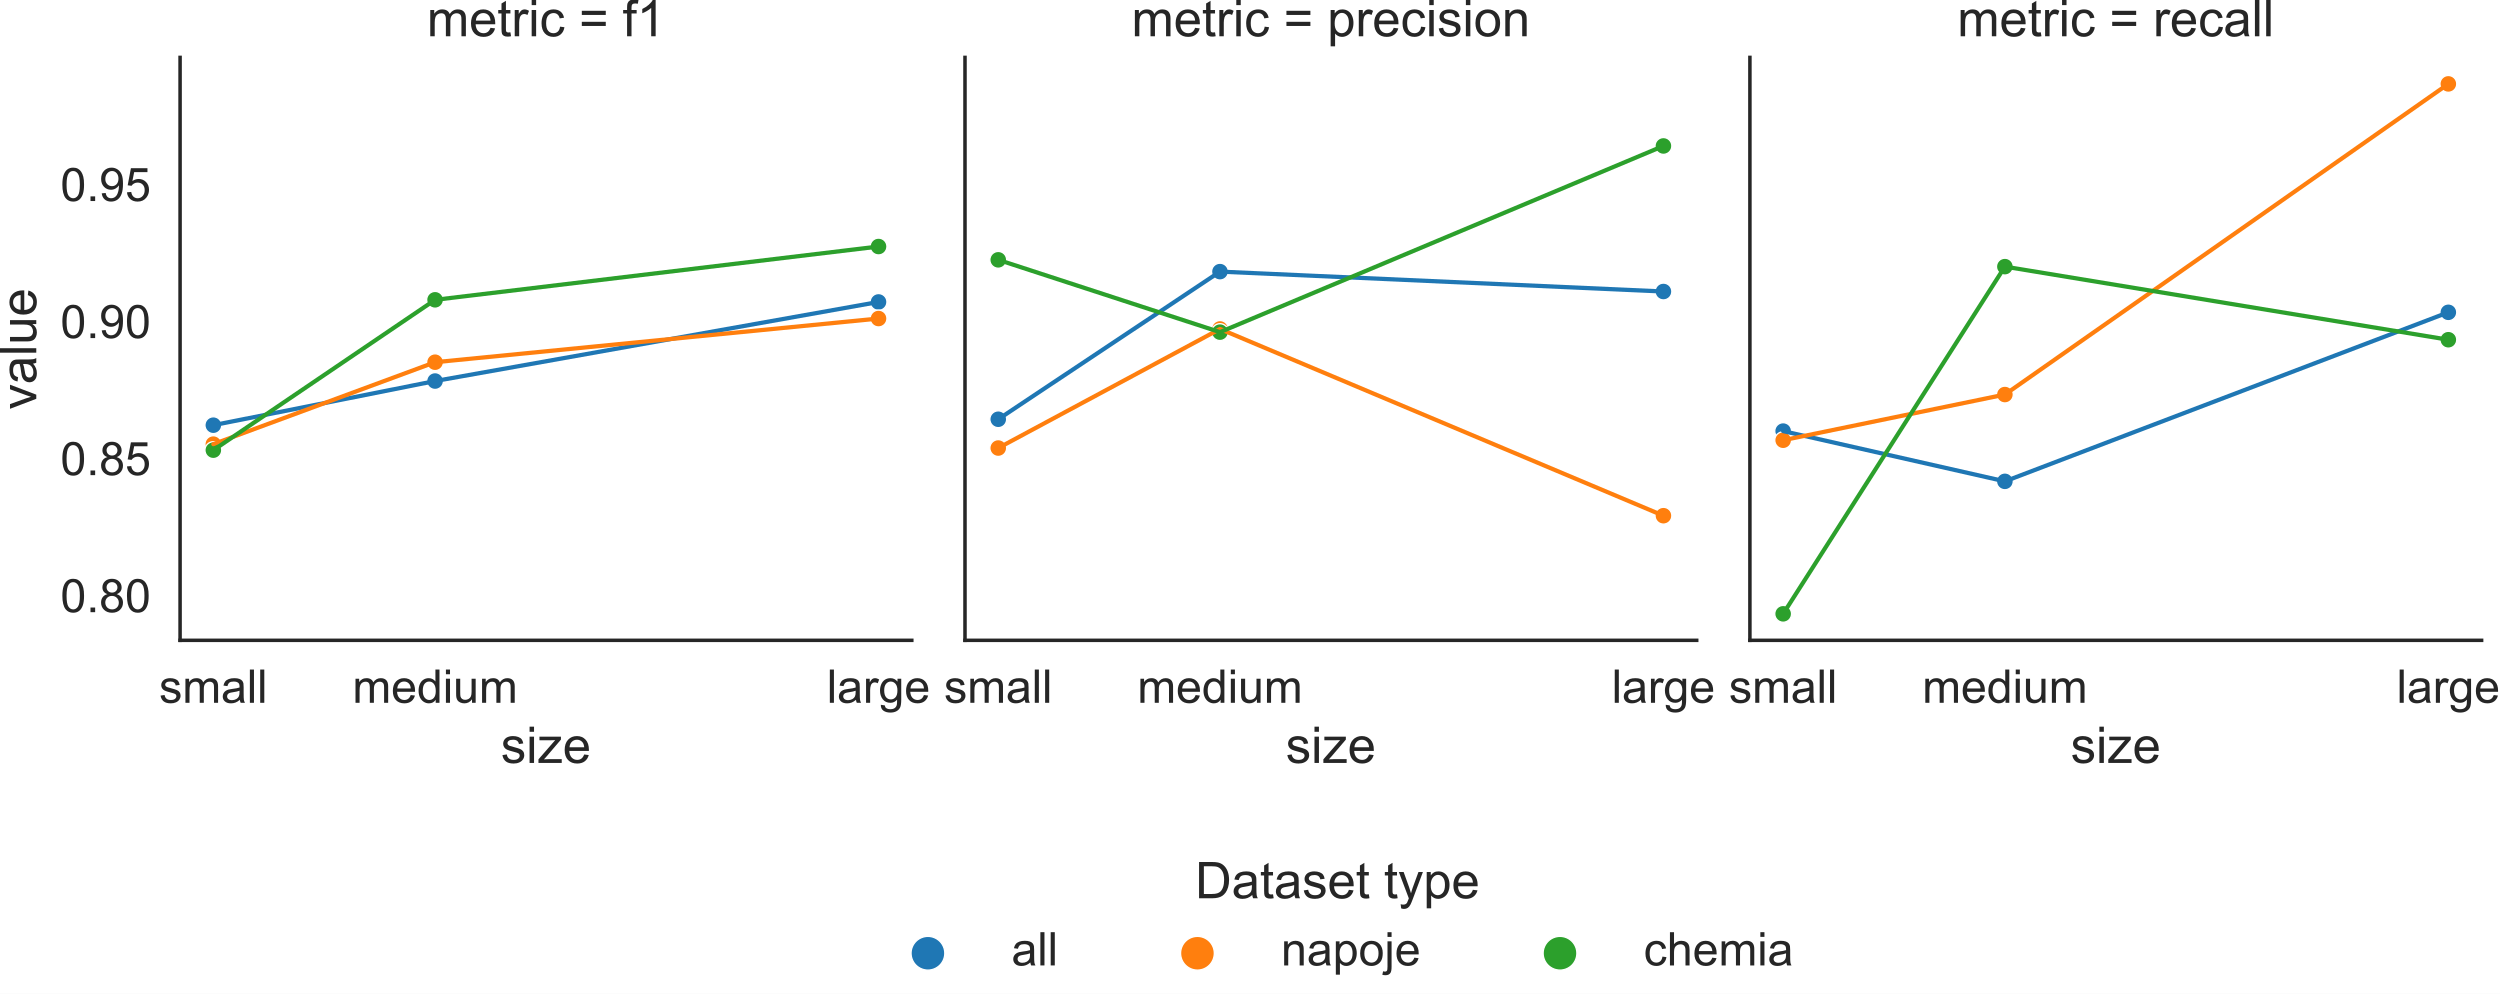
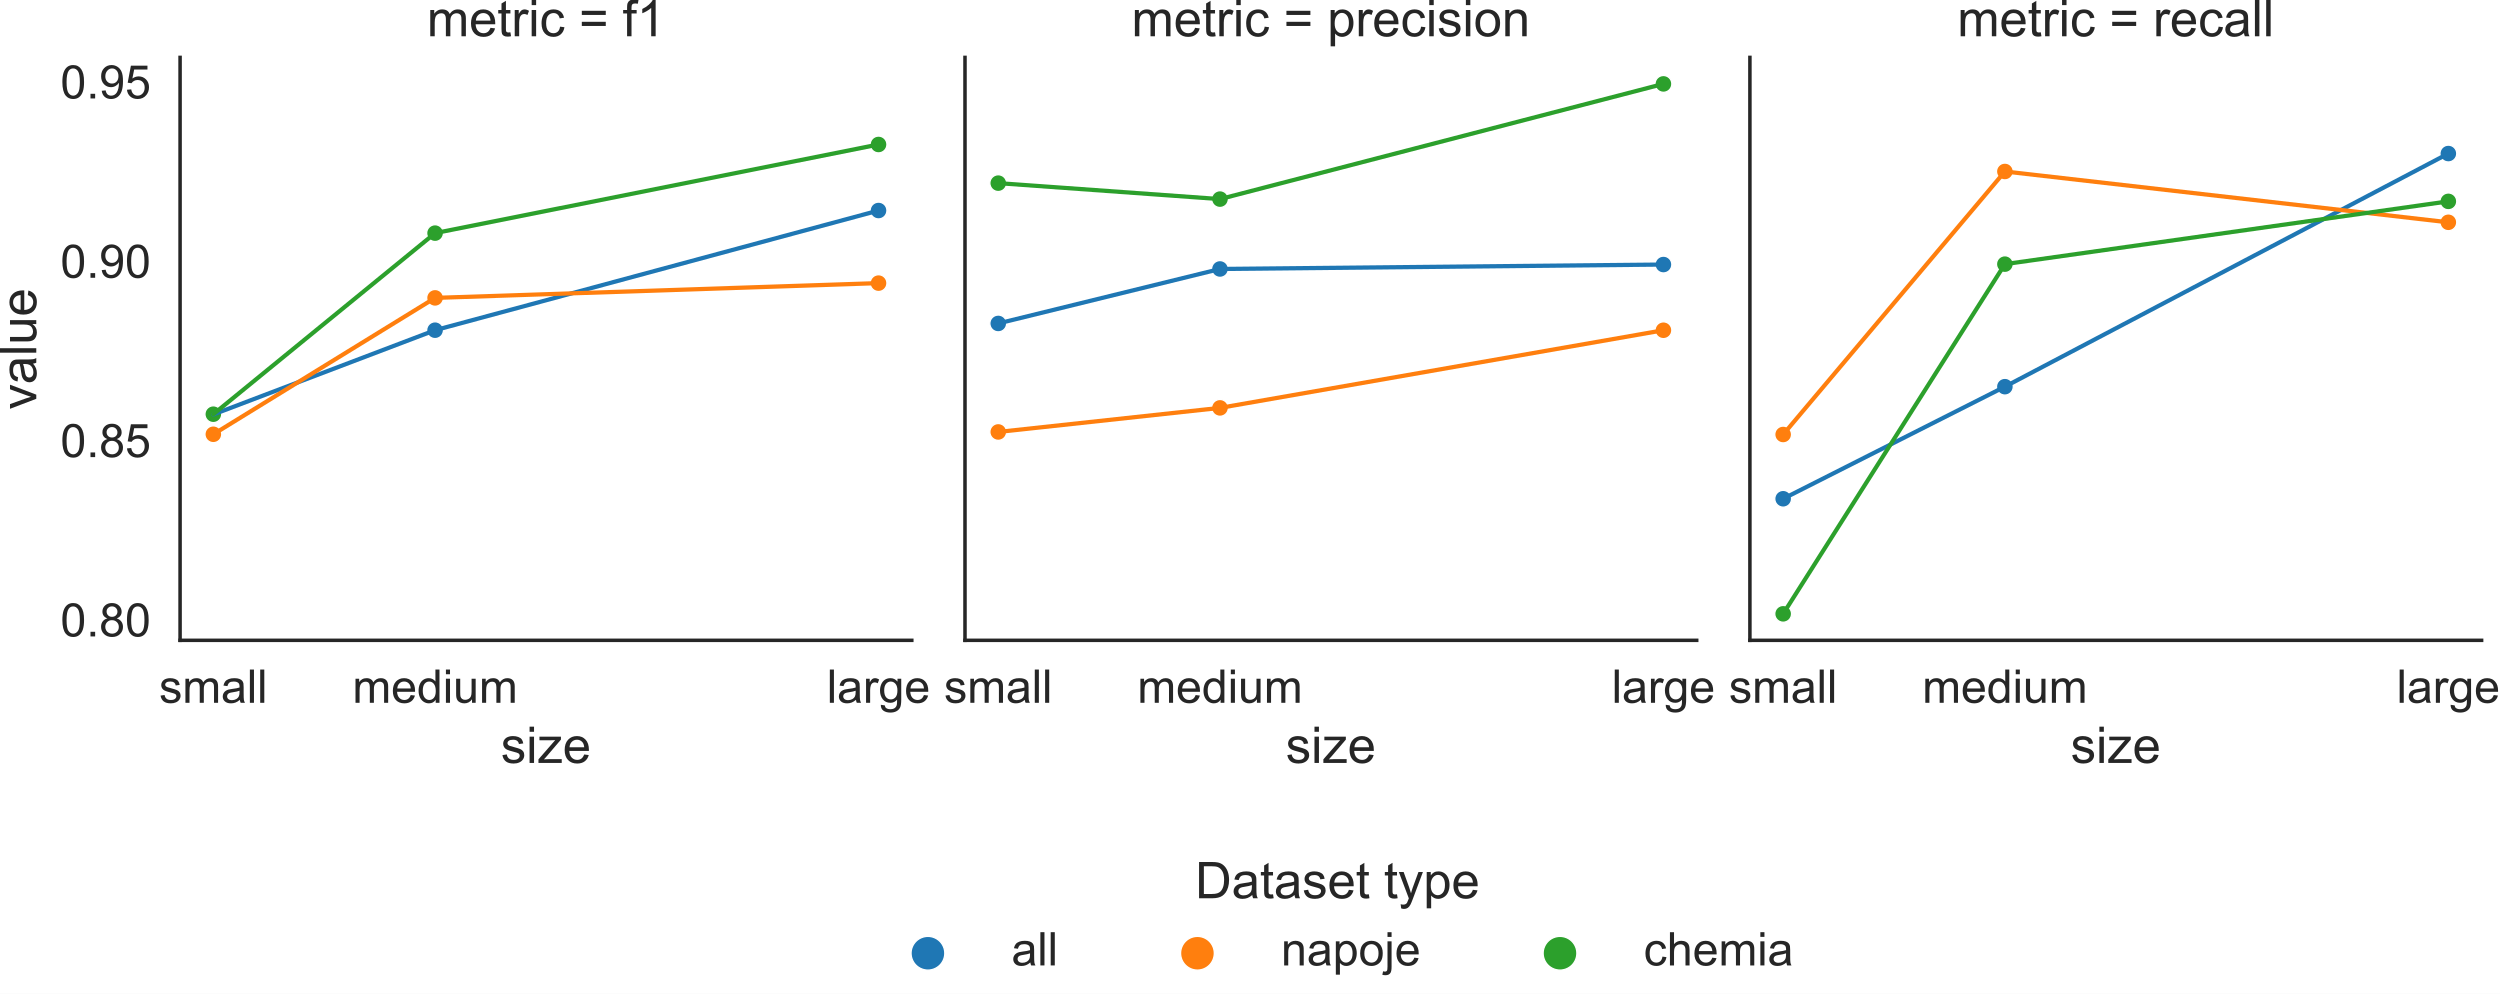
<svg xmlns="http://www.w3.org/2000/svg" xmlns:xlink="http://www.w3.org/1999/xlink" height="282.317pt" version="1.1" viewBox="0 0 710.197 282.317" width="710.197pt">
  <defs>
    <style type="text/css">*{stroke-linecap:butt;stroke-linejoin:round;}</style>
  </defs>
  <g id="figure_1">
    <g id="patch_1">
      <path d="M 0 282.317  L 710.197 282.317  L 710.197 0  L 0 0  z " style="fill:#ffffff;" />
    </g>
    <g id="axes_1">
      <g id="patch_2">
        <path d="M 51.158 181.903  L 259.019 181.903  L 259.019 16.307  L 51.158 16.307  z " style="fill:#ffffff;" />
      </g>
      <g id="matplotlib.axis_1">
        <g id="xtick_1">
          <g id="text_1">
            <g style="fill:#262626;" transform="translate(45.20524 199.6516)scale(0.132 -0.132)">
              <defs>
                <path d="M 197 991  L 753 1078  Q 800 744 1014 566  Q 1228 388 1613 388  Q 2000 388 2187 545  Q 2375 703 2375 916  Q 2375 1106 2209 1216  Q 2094 1291 1634 1406  Q 1016 1563 777 1677  Q 538 1791 414 1992  Q 291 2194 291 2438  Q 291 2659 392 2848  Q 494 3038 669 3163  Q 800 3259 1026 3326  Q 1253 3394 1513 3394  Q 1903 3394 2198 3281  Q 2494 3169 2634 2976  Q 2775 2784 2828 2463  L 2278 2388  Q 2241 2644 2061 2787  Q 1881 2931 1553 2931  Q 1166 2931 1000 2803  Q 834 2675 834 2503  Q 834 2394 903 2306  Q 972 2216 1119 2156  Q 1203 2125 1616 2013  Q 2213 1853 2448 1751  Q 2684 1650 2818 1456  Q 2953 1263 2953 975  Q 2953 694 2789 445  Q 2625 197 2315 61  Q 2006 -75 1616 -75  Q 969 -75 630 194  Q 291 463 197 991  z " id="ArialMT-73" transform="scale(0.015625)" />
                <path d="M 422 0  L 422 3319  L 925 3319  L 925 2853  Q 1081 3097 1340 3245  Q 1600 3394 1931 3394  Q 2300 3394 2536 3241  Q 2772 3088 2869 2813  Q 3263 3394 3894 3394  Q 4388 3394 4653 3120  Q 4919 2847 4919 2278  L 4919 0  L 4359 0  L 4359 2091  Q 4359 2428 4304 2576  Q 4250 2725 4106 2815  Q 3963 2906 3769 2906  Q 3419 2906 3187 2673  Q 2956 2441 2956 1928  L 2956 0  L 2394 0  L 2394 2156  Q 2394 2531 2256 2718  Q 2119 2906 1806 2906  Q 1569 2906 1367 2781  Q 1166 2656 1075 2415  Q 984 2175 984 1722  L 984 0  L 422 0  z " id="ArialMT-6d" transform="scale(0.015625)" />
                <path d="M 2588 409  Q 2275 144 1986 34  Q 1697 -75 1366 -75  Q 819 -75 525 192  Q 231 459 231 875  Q 231 1119 342 1320  Q 453 1522 633 1644  Q 813 1766 1038 1828  Q 1203 1872 1538 1913  Q 2219 1994 2541 2106  Q 2544 2222 2544 2253  Q 2544 2597 2384 2738  Q 2169 2928 1744 2928  Q 1347 2928 1158 2789  Q 969 2650 878 2297  L 328 2372  Q 403 2725 575 2942  Q 747 3159 1072 3276  Q 1397 3394 1825 3394  Q 2250 3394 2515 3294  Q 2781 3194 2906 3042  Q 3031 2891 3081 2659  Q 3109 2516 3109 2141  L 3109 1391  Q 3109 606 3145 398  Q 3181 191 3288 0  L 2700 0  Q 2613 175 2588 409  z M 2541 1666  Q 2234 1541 1622 1453  Q 1275 1403 1131 1340  Q 988 1278 909 1158  Q 831 1038 831 891  Q 831 666 1001 516  Q 1172 366 1500 366  Q 1825 366 2078 508  Q 2331 650 2450 897  Q 2541 1088 2541 1459  L 2541 1666  z " id="ArialMT-61" transform="scale(0.015625)" />
                <path d="M 409 0  L 409 4581  L 972 4581  L 972 0  L 409 0  z " id="ArialMT-6c" transform="scale(0.015625)" />
              </defs>
              <use xlink:href="#ArialMT-73" />
              <use x="50" xlink:href="#ArialMT-6d" />
              <use x="133.301" xlink:href="#ArialMT-61" />
              <use x="188.916" xlink:href="#ArialMT-6c" />
              <use x="211.133" xlink:href="#ArialMT-6c" />
            </g>
          </g>
        </g>
        <g id="xtick_2">
          <g id="text_2">
            <g style="fill:#262626;" transform="translate(100.1219 199.6516)scale(0.132 -0.132)">
              <defs>
                <path d="M 2694 1069  L 3275 997  Q 3138 488 2766 206  Q 2394 -75 1816 -75  Q 1088 -75 661 373  Q 234 822 234 1631  Q 234 2469 665 2931  Q 1097 3394 1784 3394  Q 2450 3394 2872 2941  Q 3294 2488 3294 1666  Q 3294 1616 3291 1516  L 816 1516  Q 847 969 1125 678  Q 1403 388 1819 388  Q 2128 388 2347 550  Q 2566 713 2694 1069  z M 847 1978  L 2700 1978  Q 2663 2397 2488 2606  Q 2219 2931 1791 2931  Q 1403 2931 1139 2672  Q 875 2413 847 1978  z " id="ArialMT-65" transform="scale(0.015625)" />
                <path d="M 2575 0  L 2575 419  Q 2259 -75 1647 -75  Q 1250 -75 917 144  Q 584 363 401 755  Q 219 1147 219 1656  Q 219 2153 384 2558  Q 550 2963 881 3178  Q 1213 3394 1622 3394  Q 1922 3394 2156 3267  Q 2391 3141 2538 2938  L 2538 4581  L 3097 4581  L 3097 0  L 2575 0  z M 797 1656  Q 797 1019 1065 703  Q 1334 388 1700 388  Q 2069 388 2326 689  Q 2584 991 2584 1609  Q 2584 2291 2321 2609  Q 2059 2928 1675 2928  Q 1300 2928 1048 2622  Q 797 2316 797 1656  z " id="ArialMT-64" transform="scale(0.015625)" />
                <path d="M 425 3934  L 425 4581  L 988 4581  L 988 3934  L 425 3934  z M 425 0  L 425 3319  L 988 3319  L 988 0  L 425 0  z " id="ArialMT-69" transform="scale(0.015625)" />
                <path d="M 2597 0  L 2597 488  Q 2209 -75 1544 -75  Q 1250 -75 995 37  Q 741 150 617 320  Q 494 491 444 738  Q 409 903 409 1263  L 409 3319  L 972 3319  L 972 1478  Q 972 1038 1006 884  Q 1059 663 1231 536  Q 1403 409 1656 409  Q 1909 409 2131 539  Q 2353 669 2445 892  Q 2538 1116 2538 1541  L 2538 3319  L 3100 3319  L 3100 0  L 2597 0  z " id="ArialMT-75" transform="scale(0.015625)" />
              </defs>
              <use xlink:href="#ArialMT-6d" />
              <use x="83.301" xlink:href="#ArialMT-65" />
              <use x="138.916" xlink:href="#ArialMT-64" />
              <use x="194.531" xlink:href="#ArialMT-69" />
              <use x="216.748" xlink:href="#ArialMT-75" />
              <use x="272.363" xlink:href="#ArialMT-6d" />
            </g>
          </g>
        </g>
        <g id="xtick_3">
          <g id="text_3">
            <g style="fill:#262626;" transform="translate(234.8959 199.6516)scale(0.132 -0.132)">
              <defs>
                <path d="M 416 0  L 416 3319  L 922 3319  L 922 2816  Q 1116 3169 1280 3281  Q 1444 3394 1641 3394  Q 1925 3394 2219 3213  L 2025 2691  Q 1819 2813 1613 2813  Q 1428 2813 1281 2702  Q 1134 2591 1072 2394  Q 978 2094 978 1738  L 978 0  L 416 0  z " id="ArialMT-72" transform="scale(0.015625)" />
                <path d="M 319 -275  L 866 -356  Q 900 -609 1056 -725  Q 1266 -881 1628 -881  Q 2019 -881 2231 -725  Q 2444 -569 2519 -288  Q 2563 -116 2559 434  Q 2191 0 1641 0  Q 956 0 581 494  Q 206 988 206 1678  Q 206 2153 378 2554  Q 550 2956 876 3175  Q 1203 3394 1644 3394  Q 2231 3394 2613 2919  L 2613 3319  L 3131 3319  L 3131 450  Q 3131 -325 2973 -648  Q 2816 -972 2473 -1159  Q 2131 -1347 1631 -1347  Q 1038 -1347 672 -1080  Q 306 -813 319 -275  z M 784 1719  Q 784 1066 1043 766  Q 1303 466 1694 466  Q 2081 466 2343 764  Q 2606 1063 2606 1700  Q 2606 2309 2336 2618  Q 2066 2928 1684 2928  Q 1309 2928 1046 2623  Q 784 2319 784 1719  z " id="ArialMT-67" transform="scale(0.015625)" />
              </defs>
              <use xlink:href="#ArialMT-6c" />
              <use x="22.217" xlink:href="#ArialMT-61" />
              <use x="77.832" xlink:href="#ArialMT-72" />
              <use x="111.133" xlink:href="#ArialMT-67" />
              <use x="166.748" xlink:href="#ArialMT-65" />
            </g>
          </g>
        </g>
        <g id="text_4">
          <g style="fill:#262626;" transform="translate(142.2847 216.737)scale(0.144 -0.144)">
            <defs>
              <path d="M 125 0  L 125 456  L 2238 2881  Q 1878 2863 1603 2863  L 250 2863  L 250 3319  L 2963 3319  L 2963 2947  L 1166 841  L 819 456  Q 1197 484 1528 484  L 3063 484  L 3063 0  L 125 0  z " id="ArialMT-7a" transform="scale(0.015625)" />
            </defs>
            <use xlink:href="#ArialMT-73" />
            <use x="50" xlink:href="#ArialMT-69" />
            <use x="72.217" xlink:href="#ArialMT-7a" />
            <use x="122.217" xlink:href="#ArialMT-65" />
          </g>
        </g>
      </g>
      <g id="matplotlib.axis_2">
        <g id="ytick_1">
          <g id="text_5">
-             <g style="fill:#262626;" transform="translate(17.16925 173.9092)scale(0.132 -0.132)">
+             <g style="fill:#262626;" transform="translate(17.16925 180.7984)scale(0.132 -0.132)">
              <defs>
                <path d="M 266 2259  Q 266 3072 433 3567  Q 600 4063 929 4331  Q 1259 4600 1759 4600  Q 2128 4600 2406 4451  Q 2684 4303 2865 4023  Q 3047 3744 3150 3342  Q 3253 2941 3253 2259  Q 3253 1453 3087 958  Q 2922 463 2592 192  Q 2263 -78 1759 -78  Q 1097 -78 719 397  Q 266 969 266 2259  z M 844 2259  Q 844 1131 1108 757  Q 1372 384 1759 384  Q 2147 384 2411 759  Q 2675 1134 2675 2259  Q 2675 3391 2411 3762  Q 2147 4134 1753 4134  Q 1366 4134 1134 3806  Q 844 3388 844 2259  z " id="ArialMT-30" transform="scale(0.015625)" />
                <path d="M 581 0  L 581 641  L 1222 641  L 1222 0  L 581 0  z " id="ArialMT-2e" transform="scale(0.015625)" />
                <path d="M 1131 2484  Q 781 2613 612 2850  Q 444 3088 444 3419  Q 444 3919 803 4259  Q 1163 4600 1759 4600  Q 2359 4600 2725 4251  Q 3091 3903 3091 3403  Q 3091 3084 2923 2848  Q 2756 2613 2416 2484  Q 2838 2347 3058 2040  Q 3278 1734 3278 1309  Q 3278 722 2862 322  Q 2447 -78 1769 -78  Q 1091 -78 675 323  Q 259 725 259 1325  Q 259 1772 486 2073  Q 713 2375 1131 2484  z M 1019 3438  Q 1019 3113 1228 2906  Q 1438 2700 1772 2700  Q 2097 2700 2305 2904  Q 2513 3109 2513 3406  Q 2513 3716 2298 3927  Q 2084 4138 1766 4138  Q 1444 4138 1231 3931  Q 1019 3725 1019 3438  z M 838 1322  Q 838 1081 952 856  Q 1066 631 1291 507  Q 1516 384 1775 384  Q 2178 384 2440 643  Q 2703 903 2703 1303  Q 2703 1709 2433 1975  Q 2163 2241 1756 2241  Q 1359 2241 1098 1978  Q 838 1716 838 1322  z " id="ArialMT-38" transform="scale(0.015625)" />
              </defs>
              <use xlink:href="#ArialMT-30" />
              <use x="55.615" xlink:href="#ArialMT-2e" />
              <use x="83.398" xlink:href="#ArialMT-38" />
              <use x="139.014" xlink:href="#ArialMT-30" />
            </g>
          </g>
        </g>
        <g id="ytick_2">
          <g id="text_6">
-             <g style="fill:#262626;" transform="translate(17.16925 134.976)scale(0.132 -0.132)">
+             <g style="fill:#262626;" transform="translate(17.16925 129.8546)scale(0.132 -0.132)">
              <defs>
                <path d="M 266 1200  L 856 1250  Q 922 819 1161 601  Q 1400 384 1738 384  Q 2144 384 2425 690  Q 2706 997 2706 1503  Q 2706 1984 2436 2262  Q 2166 2541 1728 2541  Q 1456 2541 1237 2417  Q 1019 2294 894 2097  L 366 2166  L 809 4519  L 3088 4519  L 3088 3981  L 1259 3981  L 1013 2750  Q 1425 3038 1878 3038  Q 2478 3038 2890 2622  Q 3303 2206 3303 1553  Q 3303 931 2941 478  Q 2500 -78 1738 -78  Q 1113 -78 717 272  Q 322 622 266 1200  z " id="ArialMT-35" transform="scale(0.015625)" />
              </defs>
              <use xlink:href="#ArialMT-30" />
              <use x="55.615" xlink:href="#ArialMT-2e" />
              <use x="83.398" xlink:href="#ArialMT-38" />
              <use x="139.014" xlink:href="#ArialMT-35" />
            </g>
          </g>
        </g>
        <g id="ytick_3">
          <g id="text_7">
-             <g style="fill:#262626;" transform="translate(17.16925 96.04276)scale(0.132 -0.132)">
+             <g style="fill:#262626;" transform="translate(17.16925 78.91077)scale(0.132 -0.132)">
              <defs>
                <path d="M 350 1059  L 891 1109  Q 959 728 1153 556  Q 1347 384 1650 384  Q 1909 384 2104 503  Q 2300 622 2425 820  Q 2550 1019 2634 1356  Q 2719 1694 2719 2044  Q 2719 2081 2716 2156  Q 2547 1888 2255 1720  Q 1963 1553 1622 1553  Q 1053 1553 659 1965  Q 266 2378 266 3053  Q 266 3750 677 4175  Q 1088 4600 1706 4600  Q 2153 4600 2523 4359  Q 2894 4119 3086 3673  Q 3278 3228 3278 2384  Q 3278 1506 3087 986  Q 2897 466 2520 194  Q 2144 -78 1638 -78  Q 1100 -78 759 220  Q 419 519 350 1059  z M 2653 3081  Q 2653 3566 2395 3850  Q 2138 4134 1775 4134  Q 1400 4134 1122 3828  Q 844 3522 844 3034  Q 844 2597 1108 2323  Q 1372 2050 1759 2050  Q 2150 2050 2401 2323  Q 2653 2597 2653 3081  z " id="ArialMT-39" transform="scale(0.015625)" />
              </defs>
              <use xlink:href="#ArialMT-30" />
              <use x="55.615" xlink:href="#ArialMT-2e" />
              <use x="83.398" xlink:href="#ArialMT-39" />
              <use x="139.014" xlink:href="#ArialMT-30" />
            </g>
          </g>
        </g>
        <g id="ytick_4">
          <g id="text_8">
-             <g style="fill:#262626;" transform="translate(17.16925 57.10953)scale(0.132 -0.132)">
+             <g style="fill:#262626;" transform="translate(17.16925 27.96698)scale(0.132 -0.132)">
              <use xlink:href="#ArialMT-30" />
              <use x="55.615" xlink:href="#ArialMT-2e" />
              <use x="83.398" xlink:href="#ArialMT-39" />
              <use x="139.014" xlink:href="#ArialMT-35" />
            </g>
          </g>
        </g>
        <g id="text_9">
          <g style="fill:#262626;" transform="translate(10.30725 116.3166)rotate(-90)scale(0.144 -0.144)">
            <defs>
              <path d="M 1344 0  L 81 3319  L 675 3319  L 1388 1331  Q 1503 1009 1600 663  Q 1675 925 1809 1294  L 2547 3319  L 3125 3319  L 1869 0  L 1344 0  z " id="ArialMT-76" transform="scale(0.015625)" />
            </defs>
            <use xlink:href="#ArialMT-76" />
            <use x="50" xlink:href="#ArialMT-61" />
            <use x="105.615" xlink:href="#ArialMT-6c" />
            <use x="127.832" xlink:href="#ArialMT-75" />
            <use x="183.447" xlink:href="#ArialMT-65" />
          </g>
        </g>
      </g>
      <g id="PathCollection_1">
        <defs>
-           <path d="M 0 2.4  C 0.636 2.4 1.247 2.147 1.697 1.697  C 2.147 1.247 2.4 0.636 2.4 0  C 2.4 -0.636 2.147 -1.247 1.697 -1.697  C 1.247 -2.147 0.636 -2.4 0 -2.4  C -0.636 -2.4 -1.247 -2.147 -1.697 -1.697  C -2.147 -1.247 -2.4 -0.636 -2.4 0  C -2.4 0.636 -2.147 1.247 -1.697 1.697  C -1.247 2.147 -0.636 2.4 0 2.4  z " id="med8b61a979" style="stroke:#ffffff;stroke-width:0.384;" />
+           <path d="M 0 2.4  C 0.636 2.4 1.247 2.147 1.697 1.697  C 2.147 1.247 2.4 0.636 2.4 0  C 2.4 -0.636 2.147 -1.247 1.697 -1.697  C 1.247 -2.147 0.636 -2.4 0 -2.4  C -0.636 -2.4 -1.247 -2.147 -1.697 -1.697  C -2.147 -1.247 -2.4 -0.636 -2.4 0  C -2.4 0.636 -2.147 1.247 -1.697 1.697  C -1.247 2.147 -0.636 2.4 0 2.4  z " id="m9851b0c05a" style="stroke:#ffffff;stroke-width:0.384;" />
        </defs>
-         <g clip-path="url(#p15abac09ae)">
-           <use style="fill:#1f77b4;stroke:#ffffff;stroke-width:0.384;" x="249.571" xlink:href="#med8b61a979" y="85.78" />
-           <use style="fill:#1f77b4;stroke:#ffffff;stroke-width:0.384;" x="123.594" xlink:href="#med8b61a979" y="108.246" />
-           <use style="fill:#1f77b4;stroke:#ffffff;stroke-width:0.384;" x="60.606" xlink:href="#med8b61a979" y="120.787" />
+         <g clip-path="url(#p8326b98b9d)">
+           <use style="fill:#1f77b4;stroke:#ffffff;stroke-width:0.384;" x="249.571" xlink:href="#m9851b0c05a" y="59.807" />
+           <use style="fill:#1f77b4;stroke:#ffffff;stroke-width:0.384;" x="123.594" xlink:href="#m9851b0c05a" y="93.801" />
+           <use style="fill:#1f77b4;stroke:#ffffff;stroke-width:0.384;" x="60.606" xlink:href="#m9851b0c05a" y="117.736" />
        </g>
      </g>
      <g id="PathCollection_2">
        <defs>
-           <path d="M 0 2.4  C 0.636 2.4 1.247 2.147 1.697 1.697  C 2.147 1.247 2.4 0.636 2.4 0  C 2.4 -0.636 2.147 -1.247 1.697 -1.697  C 1.247 -2.147 0.636 -2.4 0 -2.4  C -0.636 -2.4 -1.247 -2.147 -1.697 -1.697  C -2.147 -1.247 -2.4 -0.636 -2.4 0  C -2.4 0.636 -2.147 1.247 -1.697 1.697  C -1.247 2.147 -0.636 2.4 0 2.4  z " id="m075e87458b" style="stroke:#ffffff;stroke-width:0.384;" />
+           <path d="M 0 2.4  C 0.636 2.4 1.247 2.147 1.697 1.697  C 2.147 1.247 2.4 0.636 2.4 0  C 2.4 -0.636 2.147 -1.247 1.697 -1.697  C 1.247 -2.147 0.636 -2.4 0 -2.4  C -0.636 -2.4 -1.247 -2.147 -1.697 -1.697  C -2.147 -1.247 -2.4 -0.636 -2.4 0  C -2.4 0.636 -2.147 1.247 -1.697 1.697  C -1.247 2.147 -0.636 2.4 0 2.4  z " id="mb1f30e3f33" style="stroke:#ffffff;stroke-width:0.384;" />
        </defs>
-         <g clip-path="url(#p15abac09ae)">
-           <use style="fill:#ff7f0e;stroke:#ffffff;stroke-width:0.384;" x="249.571" xlink:href="#m075e87458b" y="90.489" />
-           <use style="fill:#ff7f0e;stroke:#ffffff;stroke-width:0.384;" x="123.594" xlink:href="#m075e87458b" y="102.893" />
-           <use style="fill:#ff7f0e;stroke:#ffffff;stroke-width:0.384;" x="60.606" xlink:href="#m075e87458b" y="126.171" />
+         <g clip-path="url(#p8326b98b9d)">
+           <use style="fill:#ff7f0e;stroke:#ffffff;stroke-width:0.384;" x="249.571" xlink:href="#mb1f30e3f33" y="80.429" />
+           <use style="fill:#ff7f0e;stroke:#ffffff;stroke-width:0.384;" x="123.594" xlink:href="#mb1f30e3f33" y="84.623" />
+           <use style="fill:#ff7f0e;stroke:#ffffff;stroke-width:0.384;" x="60.606" xlink:href="#mb1f30e3f33" y="123.368" />
        </g>
      </g>
      <g id="PathCollection_3">
        <defs>
-           <path d="M 0 2.4  C 0.636 2.4 1.247 2.147 1.697 1.697  C 2.147 1.247 2.4 0.636 2.4 0  C 2.4 -0.636 2.147 -1.247 1.697 -1.697  C 1.247 -2.147 0.636 -2.4 0 -2.4  C -0.636 -2.4 -1.247 -2.147 -1.697 -1.697  C -2.147 -1.247 -2.4 -0.636 -2.4 0  C -2.4 0.636 -2.147 1.247 -1.697 1.697  C -1.247 2.147 -0.636 2.4 0 2.4  z " id="md5fc1bfc12" style="stroke:#ffffff;stroke-width:0.384;" />
+           <path d="M 0 2.4  C 0.636 2.4 1.247 2.147 1.697 1.697  C 2.147 1.247 2.4 0.636 2.4 0  C 2.4 -0.636 2.147 -1.247 1.697 -1.697  C 1.247 -2.147 0.636 -2.4 0 -2.4  C -0.636 -2.4 -1.247 -2.147 -1.697 -1.697  C -2.147 -1.247 -2.4 -0.636 -2.4 0  C -2.4 0.636 -2.147 1.247 -1.697 1.697  C -1.247 2.147 -0.636 2.4 0 2.4  z " id="m0837e9f5b0" style="stroke:#ffffff;stroke-width:0.384;" />
        </defs>
-         <g clip-path="url(#p15abac09ae)">
-           <use style="fill:#2ca02c;stroke:#ffffff;stroke-width:0.384;" x="249.571" xlink:href="#md5fc1bfc12" y="70.033" />
-           <use style="fill:#2ca02c;stroke:#ffffff;stroke-width:0.384;" x="123.594" xlink:href="#md5fc1bfc12" y="85.171" />
-           <use style="fill:#2ca02c;stroke:#ffffff;stroke-width:0.384;" x="60.606" xlink:href="#md5fc1bfc12" y="127.88" />
+         <g clip-path="url(#p8326b98b9d)">
+           <use style="fill:#2ca02c;stroke:#ffffff;stroke-width:0.384;" x="249.571" xlink:href="#m0837e9f5b0" y="41.045" />
+           <use style="fill:#2ca02c;stroke:#ffffff;stroke-width:0.384;" x="123.594" xlink:href="#m0837e9f5b0" y="66.226" />
+           <use style="fill:#2ca02c;stroke:#ffffff;stroke-width:0.384;" x="60.606" xlink:href="#m0837e9f5b0" y="117.664" />
        </g>
      </g>
      <g id="line2d_1">
-         <path clip-path="url(#p15abac09ae)" d="M 60.606 120.787  L 123.594 108.246  L 249.571 85.78  " style="fill:none;stroke:#1f77b4;stroke-linecap:round;stroke-width:1.2;" />
+         <path clip-path="url(#p8326b98b9d)" d="M 60.606 117.736  L 123.594 93.801  L 249.571 59.807  " style="fill:none;stroke:#1f77b4;stroke-linecap:round;stroke-width:1.2;" />
      </g>
      <g id="line2d_2">
-         <path clip-path="url(#p15abac09ae)" d="M 60.606 126.171  L 123.594 102.893  L 249.571 90.489  " style="fill:none;stroke:#ff7f0e;stroke-linecap:round;stroke-width:1.2;" />
+         <path clip-path="url(#p8326b98b9d)" d="M 60.606 123.368  L 123.594 84.623  L 249.571 80.429  " style="fill:none;stroke:#ff7f0e;stroke-linecap:round;stroke-width:1.2;" />
      </g>
      <g id="line2d_3">
-         <path clip-path="url(#p15abac09ae)" d="M 60.606 127.88  L 123.594 85.171  L 249.571 70.033  " style="fill:none;stroke:#2ca02c;stroke-linecap:round;stroke-width:1.2;" />
+         <path clip-path="url(#p8326b98b9d)" d="M 60.606 117.664  L 123.594 66.226  L 249.571 41.045  " style="fill:none;stroke:#2ca02c;stroke-linecap:round;stroke-width:1.2;" />
      </g>
      <g id="patch_3">
        <path d="M 51.158 181.903  L 51.158 16.307  " style="fill:none;stroke:#262626;stroke-linecap:square;stroke-linejoin:miter;" />
      </g>
      <g id="patch_4">
        <path d="M 51.158 181.903  L 259.019 181.903  " style="fill:none;stroke:#262626;stroke-linecap:square;stroke-linejoin:miter;" />
      </g>
      <g id="text_10">
        <g style="fill:#262626;" transform="translate(121.2798 10.30725)scale(0.144 -0.144)">
          <defs>
            <path d="M 1650 503  L 1731 6  Q 1494 -44 1306 -44  Q 1000 -44 831 53  Q 663 150 594 308  Q 525 466 525 972  L 525 2881  L 113 2881  L 113 3319  L 525 3319  L 525 4141  L 1084 4478  L 1084 3319  L 1650 3319  L 1650 2881  L 1084 2881  L 1084 941  Q 1084 700 1114 631  Q 1144 563 1211 522  Q 1278 481 1403 481  Q 1497 481 1650 503  z " id="ArialMT-74" transform="scale(0.015625)" />
            <path d="M 2588 1216  L 3141 1144  Q 3050 572 2676 248  Q 2303 -75 1759 -75  Q 1078 -75 664 370  Q 250 816 250 1647  Q 250 2184 428 2587  Q 606 2991 970 3192  Q 1334 3394 1763 3394  Q 2303 3394 2647 3120  Q 2991 2847 3088 2344  L 2541 2259  Q 2463 2594 2264 2762  Q 2066 2931 1784 2931  Q 1359 2931 1093 2626  Q 828 2322 828 1663  Q 828 994 1084 691  Q 1341 388 1753 388  Q 2084 388 2306 591  Q 2528 794 2588 1216  z " id="ArialMT-63" transform="scale(0.015625)" />
            <path id="ArialMT-20" transform="scale(0.015625)" />
            <path d="M 3381 2694  L 356 2694  L 356 3219  L 3381 3219  L 3381 2694  z M 3381 1303  L 356 1303  L 356 1828  L 3381 1828  L 3381 1303  z " id="ArialMT-3d" transform="scale(0.015625)" />
            <path d="M 556 0  L 556 2881  L 59 2881  L 59 3319  L 556 3319  L 556 3672  Q 556 4006 616 4169  Q 697 4388 901 4523  Q 1106 4659 1475 4659  Q 1713 4659 2000 4603  L 1916 4113  Q 1741 4144 1584 4144  Q 1328 4144 1222 4034  Q 1116 3925 1116 3625  L 1116 3319  L 1763 3319  L 1763 2881  L 1116 2881  L 1116 0  L 556 0  z " id="ArialMT-66" transform="scale(0.015625)" />
            <path d="M 2384 0  L 1822 0  L 1822 3584  Q 1619 3391 1289 3197  Q 959 3003 697 2906  L 697 3450  Q 1169 3672 1522 3987  Q 1875 4303 2022 4600  L 2384 4600  L 2384 0  z " id="ArialMT-31" transform="scale(0.015625)" />
          </defs>
          <use xlink:href="#ArialMT-6d" />
          <use x="83.301" xlink:href="#ArialMT-65" />
          <use x="138.916" xlink:href="#ArialMT-74" />
          <use x="166.699" xlink:href="#ArialMT-72" />
          <use x="200" xlink:href="#ArialMT-69" />
          <use x="222.217" xlink:href="#ArialMT-63" />
          <use x="272.217" xlink:href="#ArialMT-20" />
          <use x="300" xlink:href="#ArialMT-3d" />
          <use x="358.398" xlink:href="#ArialMT-20" />
          <use x="386.182" xlink:href="#ArialMT-66" />
          <use x="413.965" xlink:href="#ArialMT-31" />
        </g>
      </g>
    </g>
    <g id="axes_2">
      <g id="patch_5">
        <path d="M 274.134 181.903  L 481.995 181.903  L 481.995 16.307  L 274.134 16.307  z " style="fill:#ffffff;" />
      </g>
      <g id="matplotlib.axis_3">
        <g id="xtick_4">
          <g id="text_11">
            <g style="fill:#262626;" transform="translate(268.1813 199.6516)scale(0.132 -0.132)">
              <use xlink:href="#ArialMT-73" />
              <use x="50" xlink:href="#ArialMT-6d" />
              <use x="133.301" xlink:href="#ArialMT-61" />
              <use x="188.916" xlink:href="#ArialMT-6c" />
              <use x="211.133" xlink:href="#ArialMT-6c" />
            </g>
          </g>
        </g>
        <g id="xtick_5">
          <g id="text_12">
            <g style="fill:#262626;" transform="translate(323.098 199.6516)scale(0.132 -0.132)">
              <use xlink:href="#ArialMT-6d" />
              <use x="83.301" xlink:href="#ArialMT-65" />
              <use x="138.916" xlink:href="#ArialMT-64" />
              <use x="194.531" xlink:href="#ArialMT-69" />
              <use x="216.748" xlink:href="#ArialMT-75" />
              <use x="272.363" xlink:href="#ArialMT-6d" />
            </g>
          </g>
        </g>
        <g id="xtick_6">
          <g id="text_13">
            <g style="fill:#262626;" transform="translate(457.872 199.6516)scale(0.132 -0.132)">
              <use xlink:href="#ArialMT-6c" />
              <use x="22.217" xlink:href="#ArialMT-61" />
              <use x="77.832" xlink:href="#ArialMT-72" />
              <use x="111.133" xlink:href="#ArialMT-67" />
              <use x="166.748" xlink:href="#ArialMT-65" />
            </g>
          </g>
        </g>
        <g id="text_14">
          <g style="fill:#262626;" transform="translate(365.2607 216.737)scale(0.144 -0.144)">
            <use xlink:href="#ArialMT-73" />
            <use x="50" xlink:href="#ArialMT-69" />
            <use x="72.217" xlink:href="#ArialMT-7a" />
            <use x="122.217" xlink:href="#ArialMT-65" />
          </g>
        </g>
      </g>
      <g id="matplotlib.axis_4">
        <g id="ytick_5" />
        <g id="ytick_6" />
        <g id="ytick_7" />
        <g id="ytick_8" />
      </g>
      <g id="PathCollection_4">
-         <g clip-path="url(#p2161568f5c)">
-           <use style="fill:#1f77b4;stroke:#ffffff;stroke-width:0.384;" x="472.547" xlink:href="#med8b61a979" y="82.812" />
-           <use style="fill:#1f77b4;stroke:#ffffff;stroke-width:0.384;" x="346.57" xlink:href="#med8b61a979" y="77.161" />
-           <use style="fill:#1f77b4;stroke:#ffffff;stroke-width:0.384;" x="283.582" xlink:href="#med8b61a979" y="119.1" />
+         <g clip-path="url(#p45db8d9fcc)">
+           <use style="fill:#1f77b4;stroke:#ffffff;stroke-width:0.384;" x="472.547" xlink:href="#m9851b0c05a" y="75.152" />
+           <use style="fill:#1f77b4;stroke:#ffffff;stroke-width:0.384;" x="346.57" xlink:href="#m9851b0c05a" y="76.409" />
+           <use style="fill:#1f77b4;stroke:#ffffff;stroke-width:0.384;" x="283.582" xlink:href="#m9851b0c05a" y="91.885" />
        </g>
      </g>
      <g id="PathCollection_5">
-         <g clip-path="url(#p2161568f5c)">
-           <use style="fill:#ff7f0e;stroke:#ffffff;stroke-width:0.384;" x="472.547" xlink:href="#m075e87458b" y="146.501" />
-           <use style="fill:#ff7f0e;stroke:#ffffff;stroke-width:0.384;" x="346.57" xlink:href="#m075e87458b" y="93.452" />
-           <use style="fill:#ff7f0e;stroke:#ffffff;stroke-width:0.384;" x="283.582" xlink:href="#m075e87458b" y="127.277" />
+         <g clip-path="url(#p45db8d9fcc)">
+           <use style="fill:#ff7f0e;stroke:#ffffff;stroke-width:0.384;" x="472.547" xlink:href="#mb1f30e3f33" y="93.815" />
+           <use style="fill:#ff7f0e;stroke:#ffffff;stroke-width:0.384;" x="346.57" xlink:href="#mb1f30e3f33" y="115.872" />
+           <use style="fill:#ff7f0e;stroke:#ffffff;stroke-width:0.384;" x="283.582" xlink:href="#mb1f30e3f33" y="122.706" />
        </g>
      </g>
      <g id="PathCollection_6">
-         <g clip-path="url(#p2161568f5c)">
-           <use style="fill:#2ca02c;stroke:#ffffff;stroke-width:0.384;" x="472.547" xlink:href="#md5fc1bfc12" y="41.462" />
-           <use style="fill:#2ca02c;stroke:#ffffff;stroke-width:0.384;" x="346.57" xlink:href="#md5fc1bfc12" y="94.352" />
-           <use style="fill:#2ca02c;stroke:#ffffff;stroke-width:0.384;" x="283.582" xlink:href="#md5fc1bfc12" y="73.814" />
+         <g clip-path="url(#p45db8d9fcc)">
+           <use style="fill:#2ca02c;stroke:#ffffff;stroke-width:0.384;" x="472.547" xlink:href="#m0837e9f5b0" y="23.834" />
+           <use style="fill:#2ca02c;stroke:#ffffff;stroke-width:0.384;" x="346.57" xlink:href="#m0837e9f5b0" y="56.559" />
+           <use style="fill:#2ca02c;stroke:#ffffff;stroke-width:0.384;" x="283.582" xlink:href="#m0837e9f5b0" y="52.024" />
        </g>
      </g>
      <g id="line2d_4">
-         <path clip-path="url(#p2161568f5c)" d="M 283.582 119.1  L 346.57 77.161  L 472.547 82.812  " style="fill:none;stroke:#1f77b4;stroke-linecap:round;stroke-width:1.2;" />
+         <path clip-path="url(#p45db8d9fcc)" d="M 283.582 91.885  L 346.57 76.409  L 472.547 75.152  " style="fill:none;stroke:#1f77b4;stroke-linecap:round;stroke-width:1.2;" />
      </g>
      <g id="line2d_5">
-         <path clip-path="url(#p2161568f5c)" d="M 283.582 127.277  L 346.57 93.452  L 472.547 146.501  " style="fill:none;stroke:#ff7f0e;stroke-linecap:round;stroke-width:1.2;" />
+         <path clip-path="url(#p45db8d9fcc)" d="M 283.582 122.706  L 346.57 115.872  L 472.547 93.815  " style="fill:none;stroke:#ff7f0e;stroke-linecap:round;stroke-width:1.2;" />
      </g>
      <g id="line2d_6">
-         <path clip-path="url(#p2161568f5c)" d="M 283.582 73.814  L 346.57 94.352  L 472.547 41.462  " style="fill:none;stroke:#2ca02c;stroke-linecap:round;stroke-width:1.2;" />
+         <path clip-path="url(#p45db8d9fcc)" d="M 283.582 52.024  L 346.57 56.559  L 472.547 23.834  " style="fill:none;stroke:#2ca02c;stroke-linecap:round;stroke-width:1.2;" />
      </g>
      <g id="patch_6">
        <path d="M 274.134 181.903  L 274.134 16.307  " style="fill:none;stroke:#262626;stroke-linecap:square;stroke-linejoin:miter;" />
      </g>
      <g id="patch_7">
        <path d="M 274.134 181.903  L 481.995 181.903  " style="fill:none;stroke:#262626;stroke-linecap:square;stroke-linejoin:miter;" />
      </g>
      <g id="text_15">
        <g style="fill:#262626;" transform="translate(321.4476 10.30725)scale(0.144 -0.144)">
          <defs>
            <path d="M 422 -1272  L 422 3319  L 934 3319  L 934 2888  Q 1116 3141 1344 3267  Q 1572 3394 1897 3394  Q 2322 3394 2647 3175  Q 2972 2956 3137 2557  Q 3303 2159 3303 1684  Q 3303 1175 3120 767  Q 2938 359 2589 142  Q 2241 -75 1856 -75  Q 1575 -75 1351 44  Q 1128 163 984 344  L 984 -1272  L 422 -1272  z M 931 1641  Q 931 1000 1190 694  Q 1450 388 1819 388  Q 2194 388 2461 705  Q 2728 1022 2728 1688  Q 2728 2322 2467 2637  Q 2206 2953 1844 2953  Q 1484 2953 1207 2617  Q 931 2281 931 1641  z " id="ArialMT-70" transform="scale(0.015625)" />
            <path d="M 213 1659  Q 213 2581 725 3025  Q 1153 3394 1769 3394  Q 2453 3394 2887 2945  Q 3322 2497 3322 1706  Q 3322 1066 3130 698  Q 2938 331 2570 128  Q 2203 -75 1769 -75  Q 1072 -75 642 372  Q 213 819 213 1659  z M 791 1659  Q 791 1022 1069 705  Q 1347 388 1769 388  Q 2188 388 2466 706  Q 2744 1025 2744 1678  Q 2744 2294 2464 2611  Q 2184 2928 1769 2928  Q 1347 2928 1069 2612  Q 791 2297 791 1659  z " id="ArialMT-6f" transform="scale(0.015625)" />
            <path d="M 422 0  L 422 3319  L 928 3319  L 928 2847  Q 1294 3394 1984 3394  Q 2284 3394 2536 3286  Q 2788 3178 2913 3003  Q 3038 2828 3088 2588  Q 3119 2431 3119 2041  L 3119 0  L 2556 0  L 2556 2019  Q 2556 2363 2490 2533  Q 2425 2703 2258 2804  Q 2091 2906 1866 2906  Q 1506 2906 1245 2678  Q 984 2450 984 1813  L 984 0  L 422 0  z " id="ArialMT-6e" transform="scale(0.015625)" />
          </defs>
          <use xlink:href="#ArialMT-6d" />
          <use x="83.301" xlink:href="#ArialMT-65" />
          <use x="138.916" xlink:href="#ArialMT-74" />
          <use x="166.699" xlink:href="#ArialMT-72" />
          <use x="200" xlink:href="#ArialMT-69" />
          <use x="222.217" xlink:href="#ArialMT-63" />
          <use x="272.217" xlink:href="#ArialMT-20" />
          <use x="300" xlink:href="#ArialMT-3d" />
          <use x="358.398" xlink:href="#ArialMT-20" />
          <use x="386.182" xlink:href="#ArialMT-70" />
          <use x="441.797" xlink:href="#ArialMT-72" />
          <use x="475.098" xlink:href="#ArialMT-65" />
          <use x="530.713" xlink:href="#ArialMT-63" />
          <use x="580.713" xlink:href="#ArialMT-69" />
          <use x="602.93" xlink:href="#ArialMT-73" />
          <use x="652.93" xlink:href="#ArialMT-69" />
          <use x="675.146" xlink:href="#ArialMT-6f" />
          <use x="730.762" xlink:href="#ArialMT-6e" />
        </g>
      </g>
    </g>
    <g id="axes_3">
      <g id="patch_8">
        <path d="M 497.11 181.903  L 704.971 181.903  L 704.971 16.307  L 497.11 16.307  z " style="fill:#ffffff;" />
      </g>
      <g id="matplotlib.axis_5">
        <g id="xtick_7">
          <g id="text_16">
            <g style="fill:#262626;" transform="translate(491.1574 199.6516)scale(0.132 -0.132)">
              <use xlink:href="#ArialMT-73" />
              <use x="50" xlink:href="#ArialMT-6d" />
              <use x="133.301" xlink:href="#ArialMT-61" />
              <use x="188.916" xlink:href="#ArialMT-6c" />
              <use x="211.133" xlink:href="#ArialMT-6c" />
            </g>
          </g>
        </g>
        <g id="xtick_8">
          <g id="text_17">
            <g style="fill:#262626;" transform="translate(546.074 199.6516)scale(0.132 -0.132)">
              <use xlink:href="#ArialMT-6d" />
              <use x="83.301" xlink:href="#ArialMT-65" />
              <use x="138.916" xlink:href="#ArialMT-64" />
              <use x="194.531" xlink:href="#ArialMT-69" />
              <use x="216.748" xlink:href="#ArialMT-75" />
              <use x="272.363" xlink:href="#ArialMT-6d" />
            </g>
          </g>
        </g>
        <g id="xtick_9">
          <g id="text_18">
            <g style="fill:#262626;" transform="translate(680.8481 199.6516)scale(0.132 -0.132)">
              <use xlink:href="#ArialMT-6c" />
              <use x="22.217" xlink:href="#ArialMT-61" />
              <use x="77.832" xlink:href="#ArialMT-72" />
              <use x="111.133" xlink:href="#ArialMT-67" />
              <use x="166.748" xlink:href="#ArialMT-65" />
            </g>
          </g>
        </g>
        <g id="text_19">
          <g style="fill:#262626;" transform="translate(588.2368 216.737)scale(0.144 -0.144)">
            <use xlink:href="#ArialMT-73" />
            <use x="50" xlink:href="#ArialMT-69" />
            <use x="72.217" xlink:href="#ArialMT-7a" />
            <use x="122.217" xlink:href="#ArialMT-65" />
          </g>
        </g>
      </g>
      <g id="matplotlib.axis_6">
        <g id="ytick_9" />
        <g id="ytick_10" />
        <g id="ytick_11" />
        <g id="ytick_12" />
      </g>
      <g id="PathCollection_7">
-         <g clip-path="url(#p8f13eb91bb)">
-           <use style="fill:#1f77b4;stroke:#ffffff;stroke-width:0.384;" x="695.523" xlink:href="#med8b61a979" y="88.723" />
-           <use style="fill:#1f77b4;stroke:#ffffff;stroke-width:0.384;" x="569.546" xlink:href="#med8b61a979" y="136.741" />
-           <use style="fill:#1f77b4;stroke:#ffffff;stroke-width:0.384;" x="506.558" xlink:href="#med8b61a979" y="122.465" />
+         <g clip-path="url(#pa96d42f1d1)">
+           <use style="fill:#1f77b4;stroke:#ffffff;stroke-width:0.384;" x="695.523" xlink:href="#m9851b0c05a" y="43.621" />
+           <use style="fill:#1f77b4;stroke:#ffffff;stroke-width:0.384;" x="569.546" xlink:href="#m9851b0c05a" y="109.847" />
+           <use style="fill:#1f77b4;stroke:#ffffff;stroke-width:0.384;" x="506.558" xlink:href="#m9851b0c05a" y="141.687" />
        </g>
      </g>
      <g id="PathCollection_8">
-         <g clip-path="url(#p8f13eb91bb)">
-           <use style="fill:#ff7f0e;stroke:#ffffff;stroke-width:0.384;" x="695.523" xlink:href="#m075e87458b" y="23.834" />
-           <use style="fill:#ff7f0e;stroke:#ffffff;stroke-width:0.384;" x="569.546" xlink:href="#m075e87458b" y="112.083" />
-           <use style="fill:#ff7f0e;stroke:#ffffff;stroke-width:0.384;" x="506.558" xlink:href="#m075e87458b" y="125.061" />
+         <g clip-path="url(#pa96d42f1d1)">
+           <use style="fill:#ff7f0e;stroke:#ffffff;stroke-width:0.384;" x="695.523" xlink:href="#mb1f30e3f33" y="63.149" />
+           <use style="fill:#ff7f0e;stroke:#ffffff;stroke-width:0.384;" x="569.546" xlink:href="#mb1f30e3f33" y="48.715" />
+           <use style="fill:#ff7f0e;stroke:#ffffff;stroke-width:0.384;" x="506.558" xlink:href="#mb1f30e3f33" y="123.432" />
        </g>
      </g>
      <g id="PathCollection_9">
-         <g clip-path="url(#p8f13eb91bb)">
-           <use style="fill:#2ca02c;stroke:#ffffff;stroke-width:0.384;" x="695.523" xlink:href="#md5fc1bfc12" y="96.51" />
-           <use style="fill:#2ca02c;stroke:#ffffff;stroke-width:0.384;" x="569.546" xlink:href="#md5fc1bfc12" y="75.745" />
-           <use style="fill:#2ca02c;stroke:#ffffff;stroke-width:0.384;" x="506.558" xlink:href="#md5fc1bfc12" y="174.376" />
+         <g clip-path="url(#pa96d42f1d1)">
+           <use style="fill:#2ca02c;stroke:#ffffff;stroke-width:0.384;" x="695.523" xlink:href="#m0837e9f5b0" y="57.205" />
+           <use style="fill:#2ca02c;stroke:#ffffff;stroke-width:0.384;" x="569.546" xlink:href="#m0837e9f5b0" y="75.036" />
+           <use style="fill:#2ca02c;stroke:#ffffff;stroke-width:0.384;" x="506.558" xlink:href="#m0837e9f5b0" y="174.376" />
        </g>
      </g>
      <g id="line2d_7">
-         <path clip-path="url(#p8f13eb91bb)" d="M 506.558 122.465  L 569.546 136.741  L 695.523 88.723  " style="fill:none;stroke:#1f77b4;stroke-linecap:round;stroke-width:1.2;" />
+         <path clip-path="url(#pa96d42f1d1)" d="M 506.558 141.687  L 569.546 109.847  L 695.523 43.621  " style="fill:none;stroke:#1f77b4;stroke-linecap:round;stroke-width:1.2;" />
      </g>
      <g id="line2d_8">
-         <path clip-path="url(#p8f13eb91bb)" d="M 506.558 125.061  L 569.546 112.083  L 695.523 23.834  " style="fill:none;stroke:#ff7f0e;stroke-linecap:round;stroke-width:1.2;" />
+         <path clip-path="url(#pa96d42f1d1)" d="M 506.558 123.432  L 569.546 48.715  L 695.523 63.149  " style="fill:none;stroke:#ff7f0e;stroke-linecap:round;stroke-width:1.2;" />
      </g>
      <g id="line2d_9">
-         <path clip-path="url(#p8f13eb91bb)" d="M 506.558 174.376  L 569.546 75.745  L 695.523 96.51  " style="fill:none;stroke:#2ca02c;stroke-linecap:round;stroke-width:1.2;" />
+         <path clip-path="url(#pa96d42f1d1)" d="M 506.558 174.376  L 569.546 75.036  L 695.523 57.205  " style="fill:none;stroke:#2ca02c;stroke-linecap:round;stroke-width:1.2;" />
      </g>
      <g id="patch_9">
        <path d="M 497.11 181.903  L 497.11 16.307  " style="fill:none;stroke:#262626;stroke-linecap:square;stroke-linejoin:miter;" />
      </g>
      <g id="patch_10">
        <path d="M 497.11 181.903  L 704.971 181.903  " style="fill:none;stroke:#262626;stroke-linecap:square;stroke-linejoin:miter;" />
      </g>
      <g id="text_20">
        <g style="fill:#262626;" transform="translate(556.0314 10.30725)scale(0.144 -0.144)">
          <use xlink:href="#ArialMT-6d" />
          <use x="83.301" xlink:href="#ArialMT-65" />
          <use x="138.916" xlink:href="#ArialMT-74" />
          <use x="166.699" xlink:href="#ArialMT-72" />
          <use x="200" xlink:href="#ArialMT-69" />
          <use x="222.217" xlink:href="#ArialMT-63" />
          <use x="272.217" xlink:href="#ArialMT-20" />
          <use x="300" xlink:href="#ArialMT-3d" />
          <use x="358.398" xlink:href="#ArialMT-20" />
          <use x="386.182" xlink:href="#ArialMT-72" />
          <use x="419.482" xlink:href="#ArialMT-65" />
          <use x="475.098" xlink:href="#ArialMT-63" />
          <use x="525.098" xlink:href="#ArialMT-61" />
          <use x="580.713" xlink:href="#ArialMT-6c" />
          <use x="602.93" xlink:href="#ArialMT-6c" />
        </g>
      </g>
    </g>
    <g id="legend_1">
      <g id="text_21">
        <g style="fill:#262626;" transform="translate(339.5192 255.1803)scale(0.144 -0.144)">
          <defs>
            <path d="M 494 0  L 494 4581  L 2072 4581  Q 2606 4581 2888 4516  Q 3281 4425 3559 4188  Q 3922 3881 4101 3404  Q 4281 2928 4281 2316  Q 4281 1794 4159 1391  Q 4038 988 3847 723  Q 3656 459 3429 307  Q 3203 156 2883 78  Q 2563 0 2147 0  L 494 0  z M 1100 541  L 2078 541  Q 2531 541 2789 625  Q 3047 709 3200 863  Q 3416 1078 3536 1442  Q 3656 1806 3656 2325  Q 3656 3044 3420 3430  Q 3184 3816 2847 3947  Q 2603 4041 2063 4041  L 1100 4041  L 1100 541  z " id="ArialMT-44" transform="scale(0.015625)" />
            <path d="M 397 -1278  L 334 -750  Q 519 -800 656 -800  Q 844 -800 956 -737  Q 1069 -675 1141 -563  Q 1194 -478 1313 -144  Q 1328 -97 1363 -6  L 103 3319  L 709 3319  L 1400 1397  Q 1534 1031 1641 628  Q 1738 1016 1872 1384  L 2581 3319  L 3144 3319  L 1881 -56  Q 1678 -603 1566 -809  Q 1416 -1088 1222 -1217  Q 1028 -1347 759 -1347  Q 597 -1347 397 -1278  z " id="ArialMT-79" transform="scale(0.015625)" />
          </defs>
          <use xlink:href="#ArialMT-44" />
          <use x="72.217" xlink:href="#ArialMT-61" />
          <use x="127.832" xlink:href="#ArialMT-74" />
          <use x="155.615" xlink:href="#ArialMT-61" />
          <use x="211.23" xlink:href="#ArialMT-73" />
          <use x="261.23" xlink:href="#ArialMT-65" />
          <use x="316.846" xlink:href="#ArialMT-74" />
          <use x="344.629" xlink:href="#ArialMT-20" />
          <use x="372.412" xlink:href="#ArialMT-74" />
          <use x="400.195" xlink:href="#ArialMT-79" />
          <use x="450.195" xlink:href="#ArialMT-70" />
          <use x="505.811" xlink:href="#ArialMT-65" />
        </g>
      </g>
      <g id="PathCollection_10">
        <defs>
-           <path d="M 0 4.8  C 1.273 4.8 2.494 4.294 3.394 3.394  C 4.294 2.494 4.8 1.273 4.8 0  C 4.8 -1.273 4.294 -2.494 3.394 -3.394  C 2.494 -4.294 1.273 -4.8 0 -4.8  C -1.273 -4.8 -2.494 -4.294 -3.394 -3.394  C -4.294 -2.494 -4.8 -1.273 -4.8 0  C -4.8 1.273 -4.294 2.494 -3.394 3.394  C -2.494 4.294 -1.273 4.8 0 4.8  z " id="me12378df1e" style="stroke:#ffffff;stroke-width:0.384;" />
+           <path d="M 0 4.8  C 1.273 4.8 2.494 4.294 3.394 3.394  C 4.294 2.494 4.8 1.273 4.8 0  C 4.8 -1.273 4.294 -2.494 3.394 -3.394  C 2.494 -4.294 1.273 -4.8 0 -4.8  C -1.273 -4.8 -2.494 -4.294 -3.394 -3.394  C -4.294 -2.494 -4.8 -1.273 -4.8 0  C -4.8 1.273 -4.294 2.494 -3.394 3.394  C -2.494 4.294 -1.273 4.8 0 4.8  z " id="m988f195ee9" style="stroke:#ffffff;stroke-width:0.384;" />
        </defs>
        <g>
-           <use style="fill:#1f77b4;stroke:#ffffff;stroke-width:0.384;" x="263.604" xlink:href="#me12378df1e" y="270.794" />
+           <use style="fill:#1f77b4;stroke:#ffffff;stroke-width:0.384;" x="263.604" xlink:href="#m988f195ee9" y="270.794" />
        </g>
      </g>
      <g id="text_22">
        <g style="fill:#262626;" transform="translate(287.364 274.2593)scale(0.132 -0.132)">
          <use xlink:href="#ArialMT-61" />
          <use x="55.615" xlink:href="#ArialMT-6c" />
          <use x="77.832" xlink:href="#ArialMT-6c" />
        </g>
      </g>
      <g id="PathCollection_11">
        <defs>
-           <path d="M 0 4.8  C 1.273 4.8 2.494 4.294 3.394 3.394  C 4.294 2.494 4.8 1.273 4.8 0  C 4.8 -1.273 4.294 -2.494 3.394 -3.394  C 2.494 -4.294 1.273 -4.8 0 -4.8  C -1.273 -4.8 -2.494 -4.294 -3.394 -3.394  C -4.294 -2.494 -4.8 -1.273 -4.8 0  C -4.8 1.273 -4.294 2.494 -3.394 3.394  C -2.494 4.294 -1.273 4.8 0 4.8  z " id="m204162c16f" style="stroke:#ffffff;stroke-width:0.384;" />
+           <path d="M 0 4.8  C 1.273 4.8 2.494 4.294 3.394 3.394  C 4.294 2.494 4.8 1.273 4.8 0  C 4.8 -1.273 4.294 -2.494 3.394 -3.394  C 2.494 -4.294 1.273 -4.8 0 -4.8  C -1.273 -4.8 -2.494 -4.294 -3.394 -3.394  C -4.294 -2.494 -4.8 -1.273 -4.8 0  C -4.8 1.273 -4.294 2.494 -3.394 3.394  C -2.494 4.294 -1.273 4.8 0 4.8  z " id="m6e655d9e65" style="stroke:#ffffff;stroke-width:0.384;" />
        </defs>
        <g>
-           <use style="fill:#ff7f0e;stroke:#ffffff;stroke-width:0.384;" x="340.17" xlink:href="#m204162c16f" y="270.794" />
+           <use style="fill:#ff7f0e;stroke:#ffffff;stroke-width:0.384;" x="340.17" xlink:href="#m6e655d9e65" y="270.794" />
        </g>
      </g>
      <g id="text_23">
        <g style="fill:#262626;" transform="translate(363.9302 274.2593)scale(0.132 -0.132)">
          <defs>
            <path d="M 419 3928  L 419 4581  L 981 4581  L 981 3928  L 419 3928  z M -294 -1288  L -188 -809  Q -19 -853 78 -853  Q 250 -853 334 -739  Q 419 -625 419 -169  L 419 3319  L 981 3319  L 981 -181  Q 981 -794 822 -1034  Q 619 -1347 147 -1347  Q -81 -1347 -294 -1288  z " id="ArialMT-6a" transform="scale(0.015625)" />
          </defs>
          <use xlink:href="#ArialMT-6e" />
          <use x="55.615" xlink:href="#ArialMT-61" />
          <use x="111.23" xlink:href="#ArialMT-70" />
          <use x="166.846" xlink:href="#ArialMT-6f" />
          <use x="222.461" xlink:href="#ArialMT-6a" />
          <use x="244.678" xlink:href="#ArialMT-65" />
        </g>
      </g>
      <g id="PathCollection_12">
        <defs>
-           <path d="M 0 4.8  C 1.273 4.8 2.494 4.294 3.394 3.394  C 4.294 2.494 4.8 1.273 4.8 0  C 4.8 -1.273 4.294 -2.494 3.394 -3.394  C 2.494 -4.294 1.273 -4.8 0 -4.8  C -1.273 -4.8 -2.494 -4.294 -3.394 -3.394  C -4.294 -2.494 -4.8 -1.273 -4.8 0  C -4.8 1.273 -4.294 2.494 -3.394 3.394  C -2.494 4.294 -1.273 4.8 0 4.8  z " id="m0e5d2e21c5" style="stroke:#ffffff;stroke-width:0.384;" />
+           <path d="M 0 4.8  C 1.273 4.8 2.494 4.294 3.394 3.394  C 4.294 2.494 4.8 1.273 4.8 0  C 4.8 -1.273 4.294 -2.494 3.394 -3.394  C 2.494 -4.294 1.273 -4.8 0 -4.8  C -1.273 -4.8 -2.494 -4.294 -3.394 -3.394  C -4.294 -2.494 -4.8 -1.273 -4.8 0  C -4.8 1.273 -4.294 2.494 -3.394 3.394  C -2.494 4.294 -1.273 4.8 0 4.8  z " id="m4964e2a869" style="stroke:#ffffff;stroke-width:0.384;" />
        </defs>
        <g>
-           <use style="fill:#2ca02c;stroke:#ffffff;stroke-width:0.384;" x="443.165" xlink:href="#m0e5d2e21c5" y="270.794" />
+           <use style="fill:#2ca02c;stroke:#ffffff;stroke-width:0.384;" x="443.165" xlink:href="#m4964e2a869" y="270.794" />
        </g>
      </g>
      <g id="text_24">
        <g style="fill:#262626;" transform="translate(466.9253 274.2593)scale(0.132 -0.132)">
          <defs>
            <path d="M 422 0  L 422 4581  L 984 4581  L 984 2938  Q 1378 3394 1978 3394  Q 2347 3394 2619 3248  Q 2891 3103 3008 2847  Q 3125 2591 3125 2103  L 3125 0  L 2563 0  L 2563 2103  Q 2563 2525 2380 2717  Q 2197 2909 1863 2909  Q 1613 2909 1392 2779  Q 1172 2650 1078 2428  Q 984 2206 984 1816  L 984 0  L 422 0  z " id="ArialMT-68" transform="scale(0.015625)" />
          </defs>
          <use xlink:href="#ArialMT-63" />
          <use x="50" xlink:href="#ArialMT-68" />
          <use x="105.615" xlink:href="#ArialMT-65" />
          <use x="161.23" xlink:href="#ArialMT-6d" />
          <use x="244.531" xlink:href="#ArialMT-69" />
          <use x="266.748" xlink:href="#ArialMT-61" />
        </g>
      </g>
    </g>
  </g>
  <defs>
-     <clipPath id="p15abac09ae">
+     <clipPath id="p8326b98b9d">
      <rect height="165.596" width="207.861" x="51.158" y="16.307" />
    </clipPath>
-     <clipPath id="p2161568f5c">
+     <clipPath id="p45db8d9fcc">
      <rect height="165.596" width="207.861" x="274.134" y="16.307" />
    </clipPath>
-     <clipPath id="p8f13eb91bb">
+     <clipPath id="pa96d42f1d1">
      <rect height="165.596" width="207.861" x="497.11" y="16.307" />
    </clipPath>
  </defs>
</svg>
